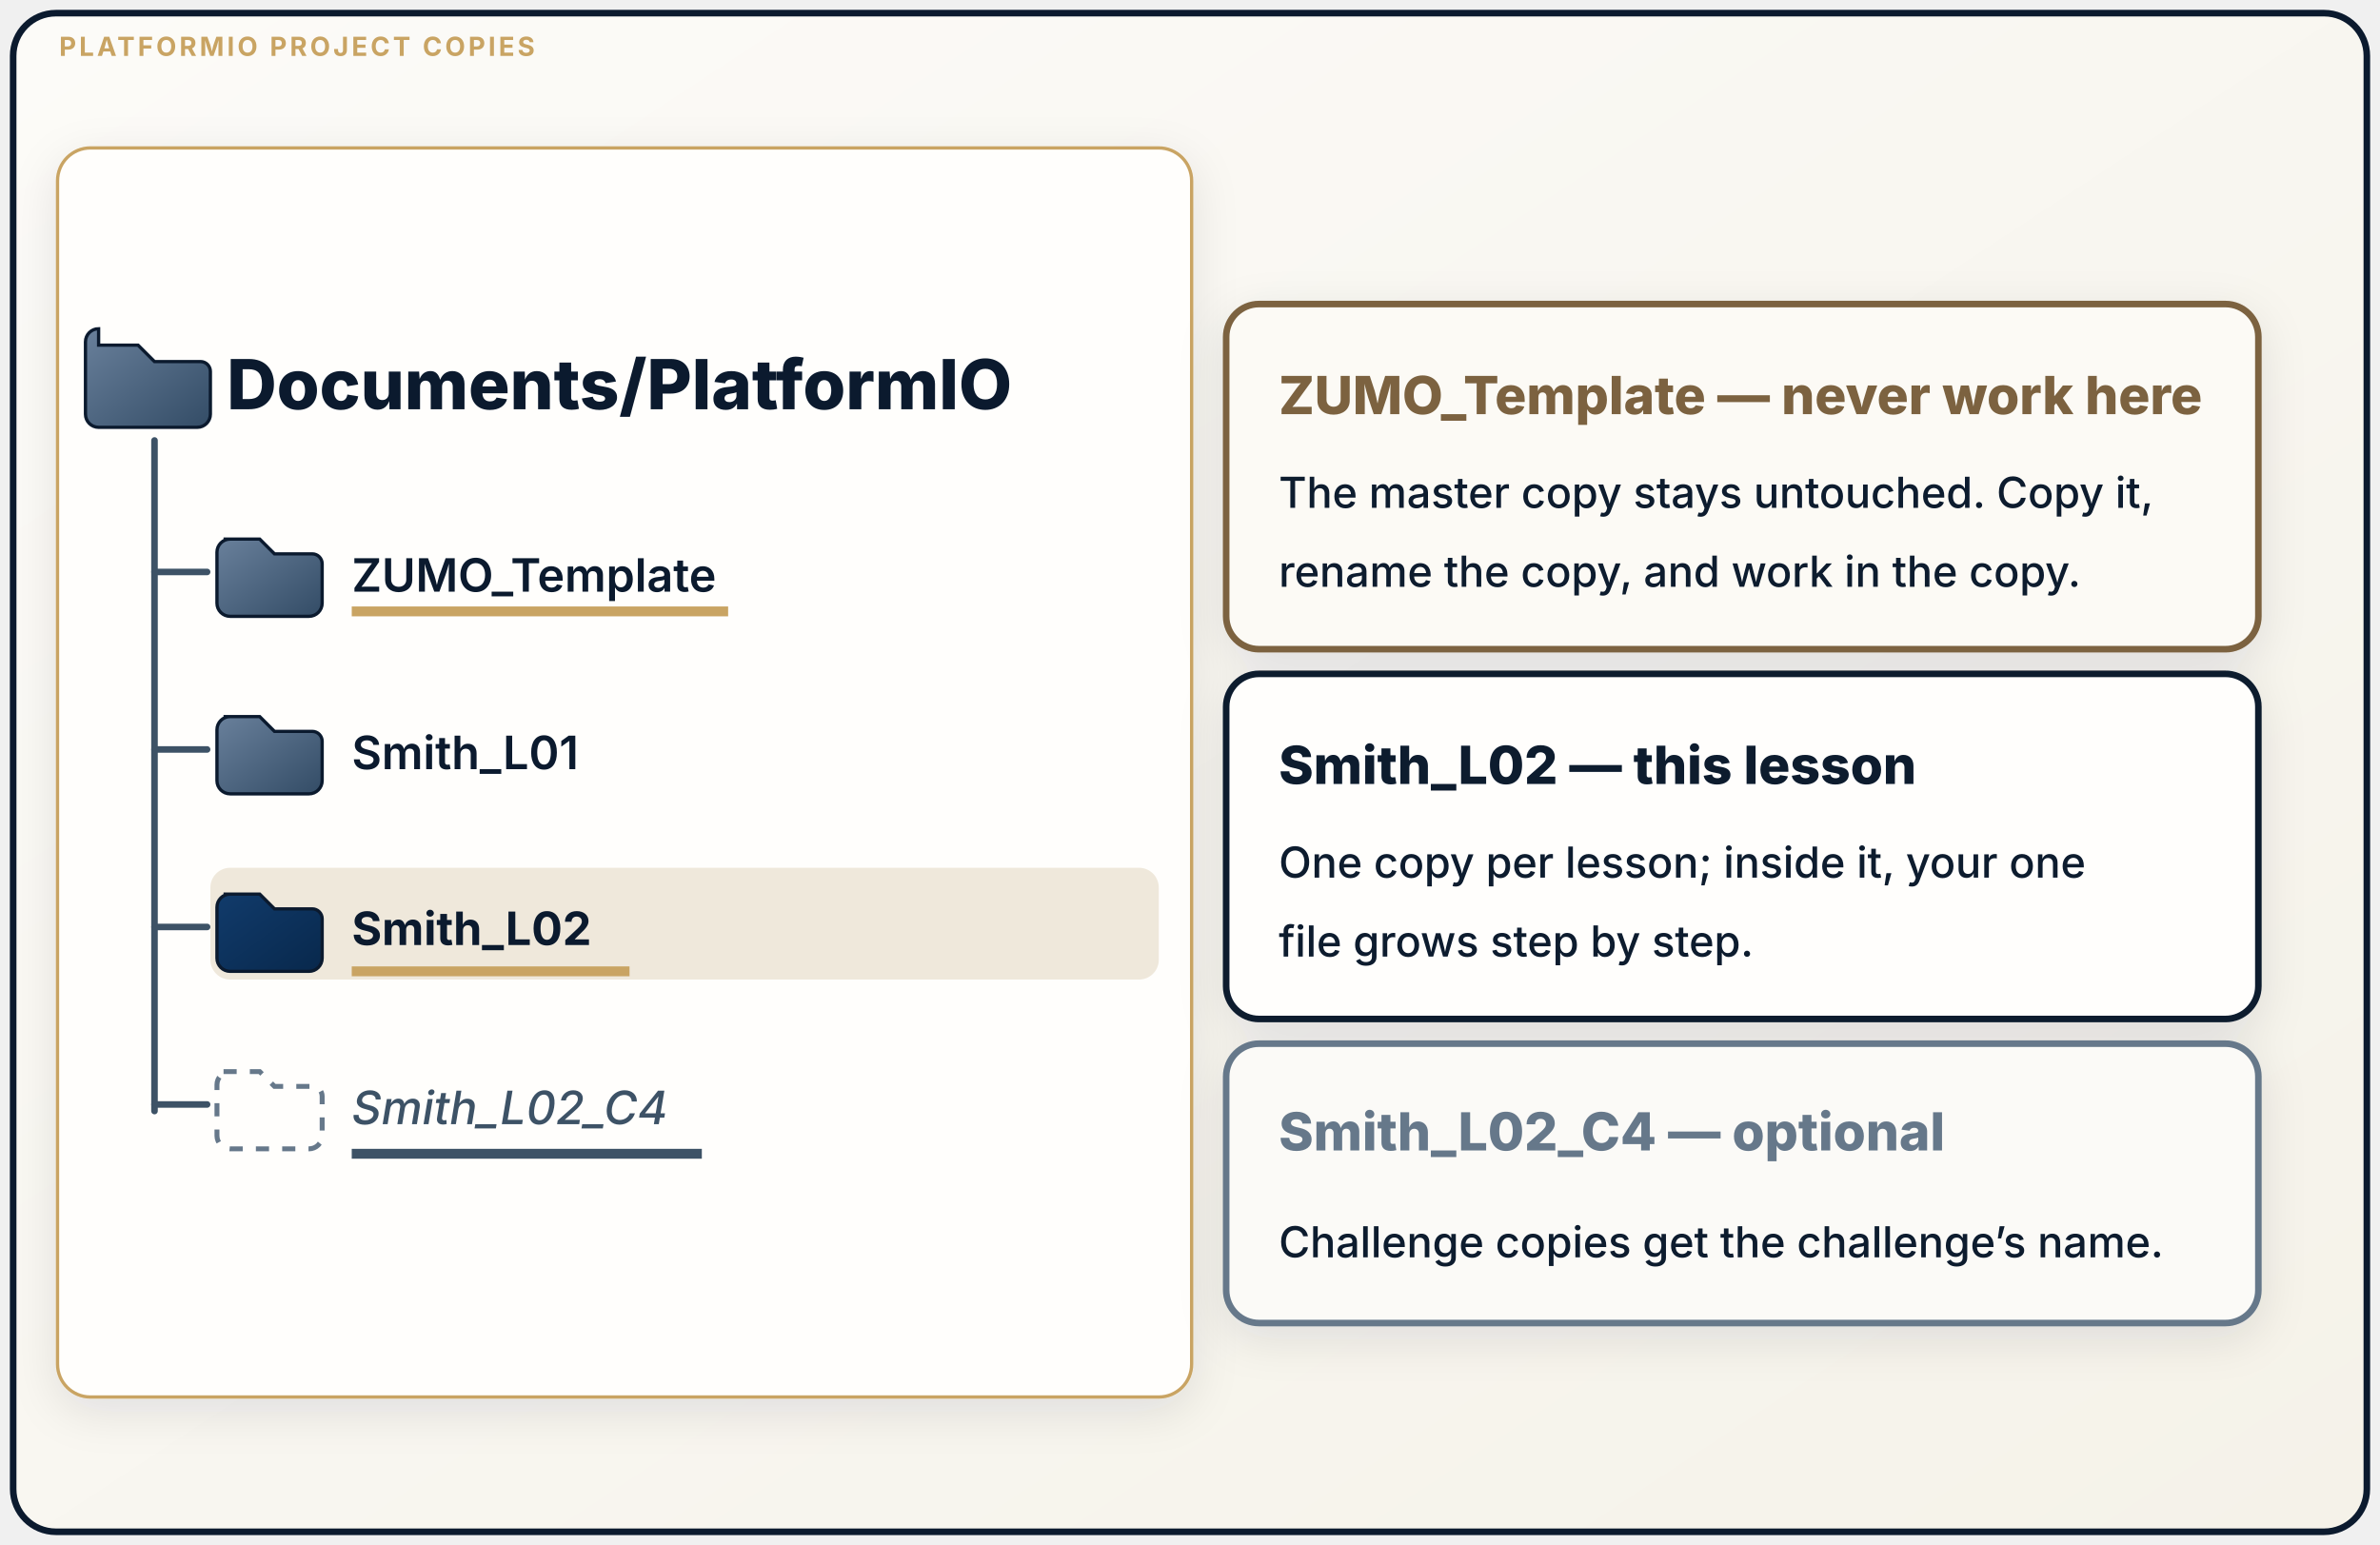
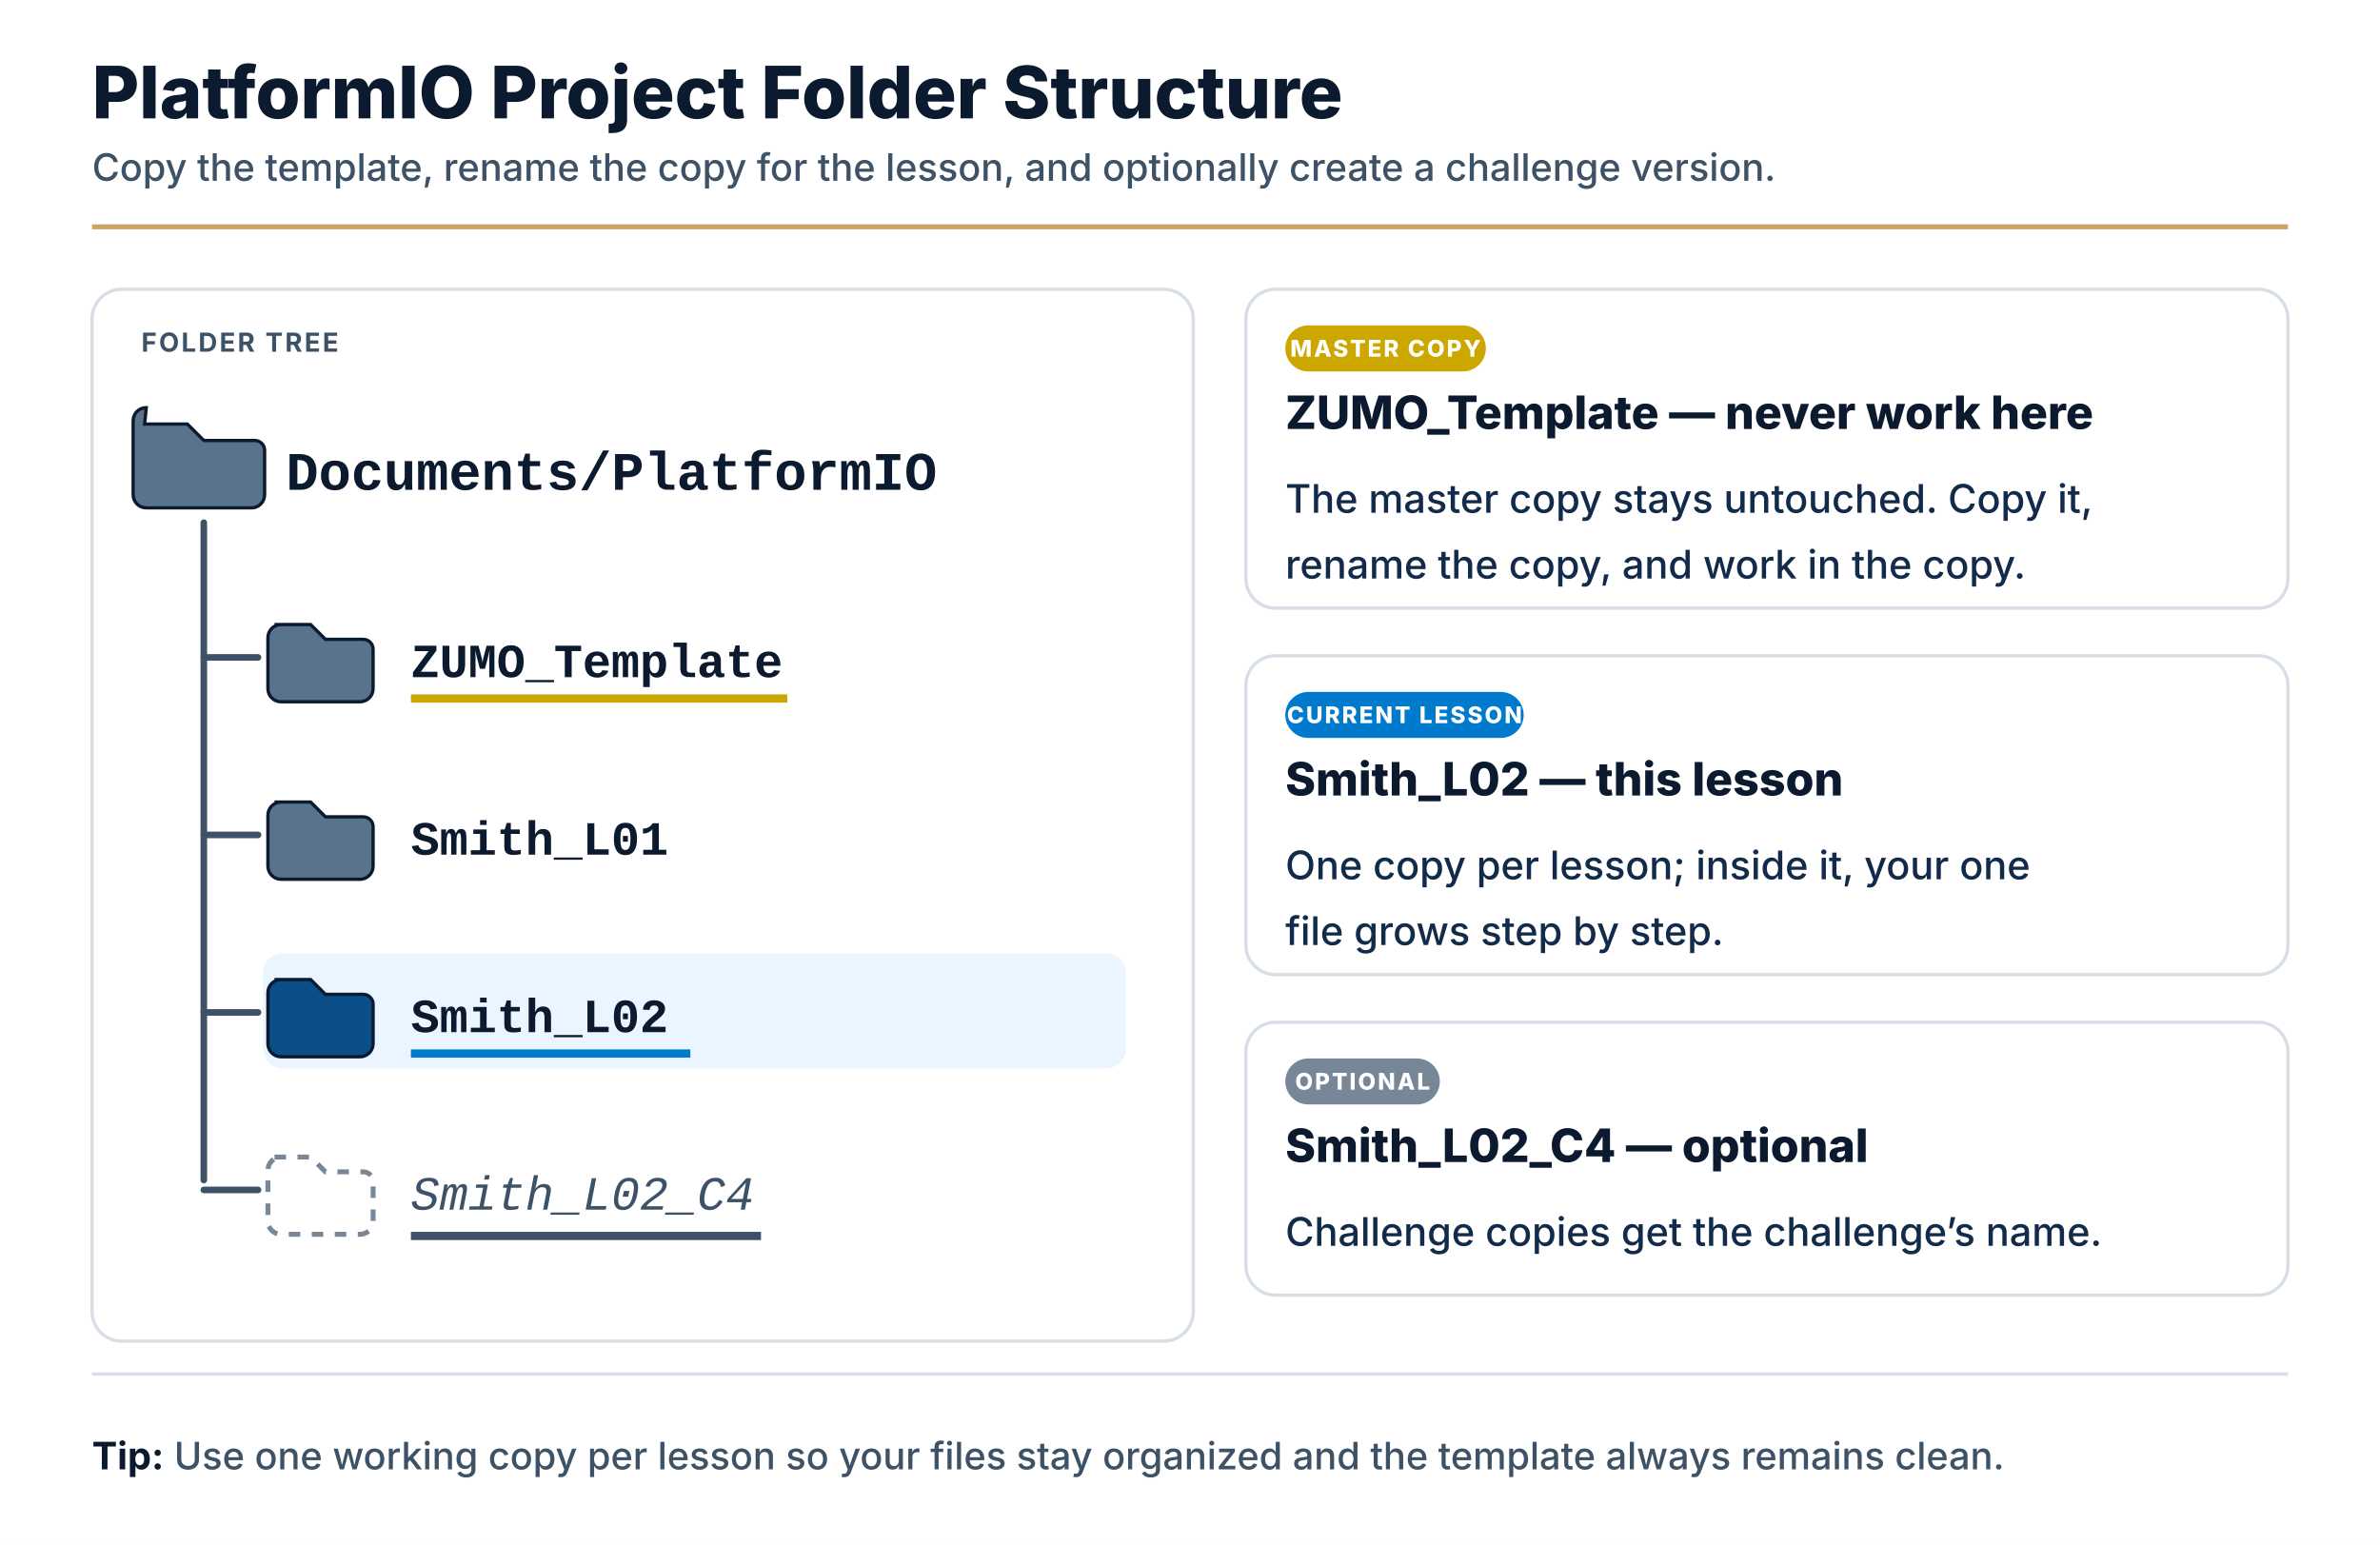
<svg xmlns="http://www.w3.org/2000/svg" width="1448" height="940" viewBox="0 0 1448 940" role="img" aria-labelledby="title desc">
  <defs>
-     <linearGradient id="bg" x1="0" y1="0" x2="1" y2="1">
-       <stop offset="0%" stop-color="#FCFBF8" />
-       <stop offset="100%" stop-color="#F5F2E9" />
-     </linearGradient>
-     <linearGradient id="folderLight" x1="0" y1="0" x2="1" y2="1">
-       <stop offset="0%" stop-color="#69809B" />
-       <stop offset="100%" stop-color="#334C66" />
-     </linearGradient>
-     <linearGradient id="folderDark" x1="0" y1="0" x2="1" y2="1">
-       <stop offset="0%" stop-color="#113B6B" />
-       <stop offset="100%" stop-color="#08284C" />
-     </linearGradient>
-     <filter id="shadow" x="-20%" y="-20%" width="140%" height="140%">
-       <feDropShadow dx="0" dy="8" stdDeviation="14" flood-color="#0B1A2E" flood-opacity="0.10" />
-     </filter>
    <style>
-       .title { font-family: Inter, Arial, sans-serif; font-size: 42px; font-weight: 800; fill: #0B1A2E; }
-       .tree { font-family: Inter, Arial, sans-serif; font-size: 28px; font-weight: 600; fill: #0B1A2E; }
-       .tree-em { font-family: Inter, Arial, sans-serif; font-size: 28px; font-weight: 700; fill: #0B1A2E; }
-       .tree-note { font-family: Inter, Arial, sans-serif; font-size: 28px; font-weight: 500; font-style: italic; fill: #3D5266; }
-       .box-h1 { font-family: Inter, Arial, sans-serif; font-size: 32px; font-weight: 800; fill: #7B6240; }
-       .box-h2 { font-family: Inter, Arial, sans-serif; font-size: 32px; font-weight: 800; fill: #0B1A2E; }
-       .box-h3 { font-family: Inter, Arial, sans-serif; font-size: 32px; font-weight: 800; fill: #66788A; }
-       .box-body { font-family: Inter, Arial, sans-serif; font-size: 26px; font-weight: 500; fill: #0B1A2E; }
-       .kicker { font-family: Oxanium, Inter, Arial, sans-serif; font-size: 16px; font-weight: 700; letter-spacing: 1.8px; fill: #C9A463; }
+       .title { font-family: Inter, Arial, sans-serif; font-size: 44px; font-weight: 800; fill: #0B1A2E; }
+       .subtitle { font-family: Inter, Arial, sans-serif; font-size: 23px; font-weight: 500; fill: #3D5266; }
+       .section { font-family: Inter, Arial, sans-serif; font-size: 16px; font-weight: 700; letter-spacing: 1.3px; fill: #3D5266; }
+       .mono-root { font-family: 'JetBrains Mono', 'Courier New', monospace; font-size: 33px; font-weight: 700; fill: #0B1A2E; }
+       .mono-item { font-family: 'JetBrains Mono', 'Courier New', monospace; font-size: 29px; font-weight: 700; fill: #0B1A2E; }
+       .mono-optional { font-family: 'JetBrains Mono', 'Courier New', monospace; font-size: 29px; font-style: italic; font-weight: 500; fill: #3D5266; }
+       .cardTitle { font-family: Inter, Arial, sans-serif; font-size: 18px; font-weight: 700; letter-spacing: 1.1px; }
+       .cardHead { font-family: Inter, Arial, sans-serif; font-size: 28px; font-weight: 800; fill: #0B1A2E; }
+       .cardBody { font-family: Inter, Arial, sans-serif; font-size: 24px; font-weight: 500; fill: #122B4A; }
+       .tag { font-family: Inter, Arial, sans-serif; font-size: 14px; font-weight: 800; letter-spacing: 1.2px; fill: #FFFFFF; }
    </style>
  </defs>
-   <rect x="8" y="8" width="1432" height="924" rx="26" fill="url(#bg)" stroke="#0B1A2E" stroke-width="4" />
-   <text x="36" y="34" class="kicker">PLATFORMIO PROJECT COPIES</text>
-   <rect x="35" y="90" width="690" height="760" rx="20" fill="#FFFEFC" stroke="#C9A463" stroke-width="2" filter="url(#shadow)" />
+   <rect width="1448" height="940" fill="#FFFFFF" />
+   <text x="56" y="72" class="title">PlatformIO Project Folder Structure</text>
+   <text x="56" y="110" class="subtitle">Copy the template, rename the copy for the lesson, and optionally create a challenge version.</text>
+   <line x1="56" y1="138" x2="1392" y2="138" stroke="#C9A463" stroke-width="3" />
+   <rect x="56" y="176" width="670" height="640" rx="18" fill="#FFFFFF" stroke="#D7DEE6" stroke-width="2" />
+   <text x="86" y="214" class="section">FOLDER TREE</text>
  <g>
-     <path d="M60 210 h24 l10 10 h28 a6 6 0 0 1 6 6 v26 a8 8 0 0 1 -8 8 h-60 a8 8 0 0 1 -8 -8 v-44 a8 8 0 0 1 8 -8 z" fill="url(#folderLight)" stroke="#0B1A2E" stroke-width="2" />
-     <text x="138" y="249" class="title">Documents/PlatformIO</text>
-     <path d="M94 268 V676" fill="none" stroke="#3D5266" stroke-width="4" stroke-linecap="round" />
-     <path d="M94 348 H126" fill="none" stroke="#3D5266" stroke-width="4" stroke-linecap="round" />
-     <path d="M136 328 h22 l9 9 h23 a6 6 0 0 1 6 6 v24 a8 8 0 0 1 -8 8 h-48 a8 8 0 0 1 -8 -8 v-31 a8 8 0 0 1 8 -8 z" fill="url(#folderLight)" stroke="#0B1A2E" stroke-width="2" />
-     <text x="214" y="360" class="tree">ZUMO_Template</text>
-     <line x1="214" y1="372" x2="443" y2="372" stroke="#C9A463" stroke-width="6" />
-     <path d="M94 456 H126" fill="none" stroke="#3D5266" stroke-width="4" stroke-linecap="round" />
-     <path d="M136 436 h22 l9 9 h23 a6 6 0 0 1 6 6 v24 a8 8 0 0 1 -8 8 h-48 a8 8 0 0 1 -8 -8 v-31 a8 8 0 0 1 8 -8 z" fill="url(#folderLight)" stroke="#0B1A2E" stroke-width="2" />
-     <text x="214" y="468" class="tree">Smith_L01</text>
-     <path d="M94 564 H126" fill="none" stroke="#3D5266" stroke-width="4" stroke-linecap="round" />
-     <rect x="128" y="528" width="577" height="68" rx="12" fill="#EFE8DB" />
-     <path d="M136 544 h22 l9 9 h23 a6 6 0 0 1 6 6 v24 a8 8 0 0 1 -8 8 h-48 a8 8 0 0 1 -8 -8 v-31 a8 8 0 0 1 8 -8 z" fill="url(#folderDark)" stroke="#0B1A2E" stroke-width="2" />
-     <text x="214" y="575" class="tree-em">Smith_L02</text>
-     <line x1="214" y1="591" x2="383" y2="591" stroke="#C9A463" stroke-width="6" />
-     <path d="M94 672 H126" fill="none" stroke="#3D5266" stroke-width="4" stroke-linecap="round" />
-     <path d="M136 652 h22 l9 9 h23 a6 6 0 0 1 6 6 v24 a8 8 0 0 1 -8 8 h-48 a8 8 0 0 1 -8 -8 v-31 a8 8 0 0 1 8 -8 z" fill="none" stroke="#66788A" stroke-width="3" stroke-dasharray="8 8" />
-     <text x="214" y="684" class="tree-note">Smith_L02_C4</text>
-     <line x1="214" y1="702" x2="427" y2="702" stroke="#3D5266" stroke-width="6" />
+     <path d="M88 258 h26 l10 10 h31 a6 6 0 0 1 6 6 v27 a8 8 0 0 1 -8 8 h-64 a8 8 0 0 1 -8 -8 v-45 a8 8 0 0 1 8 -8 z" fill="#59738D" stroke="#0B1A2E" stroke-width="2" />
+     <text x="174" y="298" class="mono-root">Documents/PlatformIO</text>
  </g>
-   <g filter="url(#shadow)">
-     <rect x="746" y="185" width="628" height="210" rx="20" fill="#FCFAF5" stroke="#7B6240" stroke-width="4" />
-     <text x="778" y="252" class="box-h1">ZUMO_Template — never work here</text>
-     <text x="778" y="309" class="box-body">The master copy stays untouched. Copy it,</text>
-     <text x="778" y="357" class="box-body">rename the copy, and work in the copy.</text>
-     <rect x="746" y="410" width="628" height="210" rx="20" fill="#FFFEFC" stroke="#0B1A2E" stroke-width="4" />
-     <text x="778" y="477" class="box-h2">Smith_L02 — this lesson</text>
-     <text x="778" y="534" class="box-body">One copy per lesson; inside it, your one</text>
-     <text x="778" y="582" class="box-body">file grows step by step.</text>
-     <rect x="746" y="635" width="628" height="170" rx="20" fill="#FBFAF7" stroke="#66788A" stroke-width="4" />
-     <text x="778" y="700" class="box-h3">Smith_L02_C4 — optional</text>
-     <text x="778" y="765" class="box-body">Challenge copies get the challenge’s name.</text>
-   </g>
+   <path d="M124 318 V718" fill="none" stroke="#3D5266" stroke-width="4" stroke-linecap="round" />
+   <path d="M124 400 H157" fill="none" stroke="#3D5266" stroke-width="4" stroke-linecap="round" />
+   <path d="M167 380 h22 l9 9 h23 a6 6 0 0 1 6 6 v24 a8 8 0 0 1 -8 8 h-48 a8 8 0 0 1 -8 -8 v-31 a8 8 0 0 1 8 -8 z" fill="#59738D" stroke="#0B1A2E" stroke-width="2" />
+   <text x="250" y="412" class="mono-item">ZUMO_Template</text>
+   <line x1="250" y1="425" x2="479" y2="425" stroke="#CCA700" stroke-width="5" />
+   <path d="M124 508 H157" fill="none" stroke="#3D5266" stroke-width="4" stroke-linecap="round" />
+   <path d="M167 488 h22 l9 9 h23 a6 6 0 0 1 6 6 v24 a8 8 0 0 1 -8 8 h-48 a8 8 0 0 1 -8 -8 v-31 a8 8 0 0 1 8 -8 z" fill="#59738D" stroke="#0B1A2E" stroke-width="2" />
+   <text x="250" y="520" class="mono-item">Smith_L01</text>
+   <path d="M124 616 H157" fill="none" stroke="#3D5266" stroke-width="4" stroke-linecap="round" />
+   <rect x="160" y="580" width="525" height="70" rx="12" fill="#EAF5FF" />
+   <path d="M167 596 h22 l9 9 h23 a6 6 0 0 1 6 6 v24 a8 8 0 0 1 -8 8 h-48 a8 8 0 0 1 -8 -8 v-31 a8 8 0 0 1 8 -8 z" fill="#0B4F8A" stroke="#0B1A2E" stroke-width="2" />
+   <text x="250" y="628" class="mono-item">Smith_L02</text>
+   <line x1="250" y1="641" x2="420" y2="641" stroke="#007ACC" stroke-width="5" />
+   <path d="M124 724 H157" fill="none" stroke="#3D5266" stroke-width="4" stroke-linecap="round" />
+   <path d="M167 704 h22 l9 9 h23 a6 6 0 0 1 6 6 v24 a8 8 0 0 1 -8 8 h-48 a8 8 0 0 1 -8 -8 v-31 a8 8 0 0 1 8 -8 z" fill="none" stroke="#788797" stroke-width="3" stroke-dasharray="7 7" />
+   <text x="250" y="736" class="mono-optional">Smith_L02_C4</text>
+   <line x1="250" y1="752" x2="463" y2="752" stroke="#3D5266" stroke-width="5" />
+   <rect x="758" y="176" width="634" height="194" rx="18" fill="#FFFFFF" stroke="#D7DEE6" stroke-width="2" />
+   <rect x="782" y="198" width="122" height="28" rx="14" fill="#CCA700" />
+   <text x="843" y="217" text-anchor="middle" class="tag">MASTER COPY</text>
+   <text x="782" y="261" class="cardHead">ZUMO_Template — never work here</text>
+   <text x="782" y="312" class="cardBody">The master copy stays untouched. Copy it,</text>
+   <text x="782" y="352" class="cardBody">rename the copy, and work in the copy.</text>
+   <rect x="758" y="399" width="634" height="194" rx="18" fill="#FFFFFF" stroke="#D7DEE6" stroke-width="2" />
+   <rect x="782" y="421" width="145" height="28" rx="14" fill="#007ACC" />
+   <text x="854.5" y="440" text-anchor="middle" class="tag">CURRENT LESSON</text>
+   <text x="782" y="484" class="cardHead">Smith_L02 — this lesson</text>
+   <text x="782" y="535" class="cardBody">One copy per lesson; inside it, your one</text>
+   <text x="782" y="575" class="cardBody">file grows step by step.</text>
+   <rect x="758" y="622" width="634" height="166" rx="18" fill="#FFFFFF" stroke="#D7DEE6" stroke-width="2" />
+   <rect x="782" y="644" width="94" height="28" rx="14" fill="#788797" />
+   <text x="829" y="663" text-anchor="middle" class="tag">OPTIONAL</text>
+   <text x="782" y="707" class="cardHead">Smith_L02_C4 — optional</text>
+   <text x="782" y="758" class="cardBody">Challenge copies get the challenge’s name.</text>
+   <line x1="56" y1="836" x2="1392" y2="836" stroke="#D7DEE6" stroke-width="2" />
+   <text x="56" y="894" class="subtitle">
+     <tspan font-weight="700" fill="#0B1A2E">Tip:</tspan> Use one working copy per lesson so your files stay organized and the template always remains clean.</text>
</svg>
